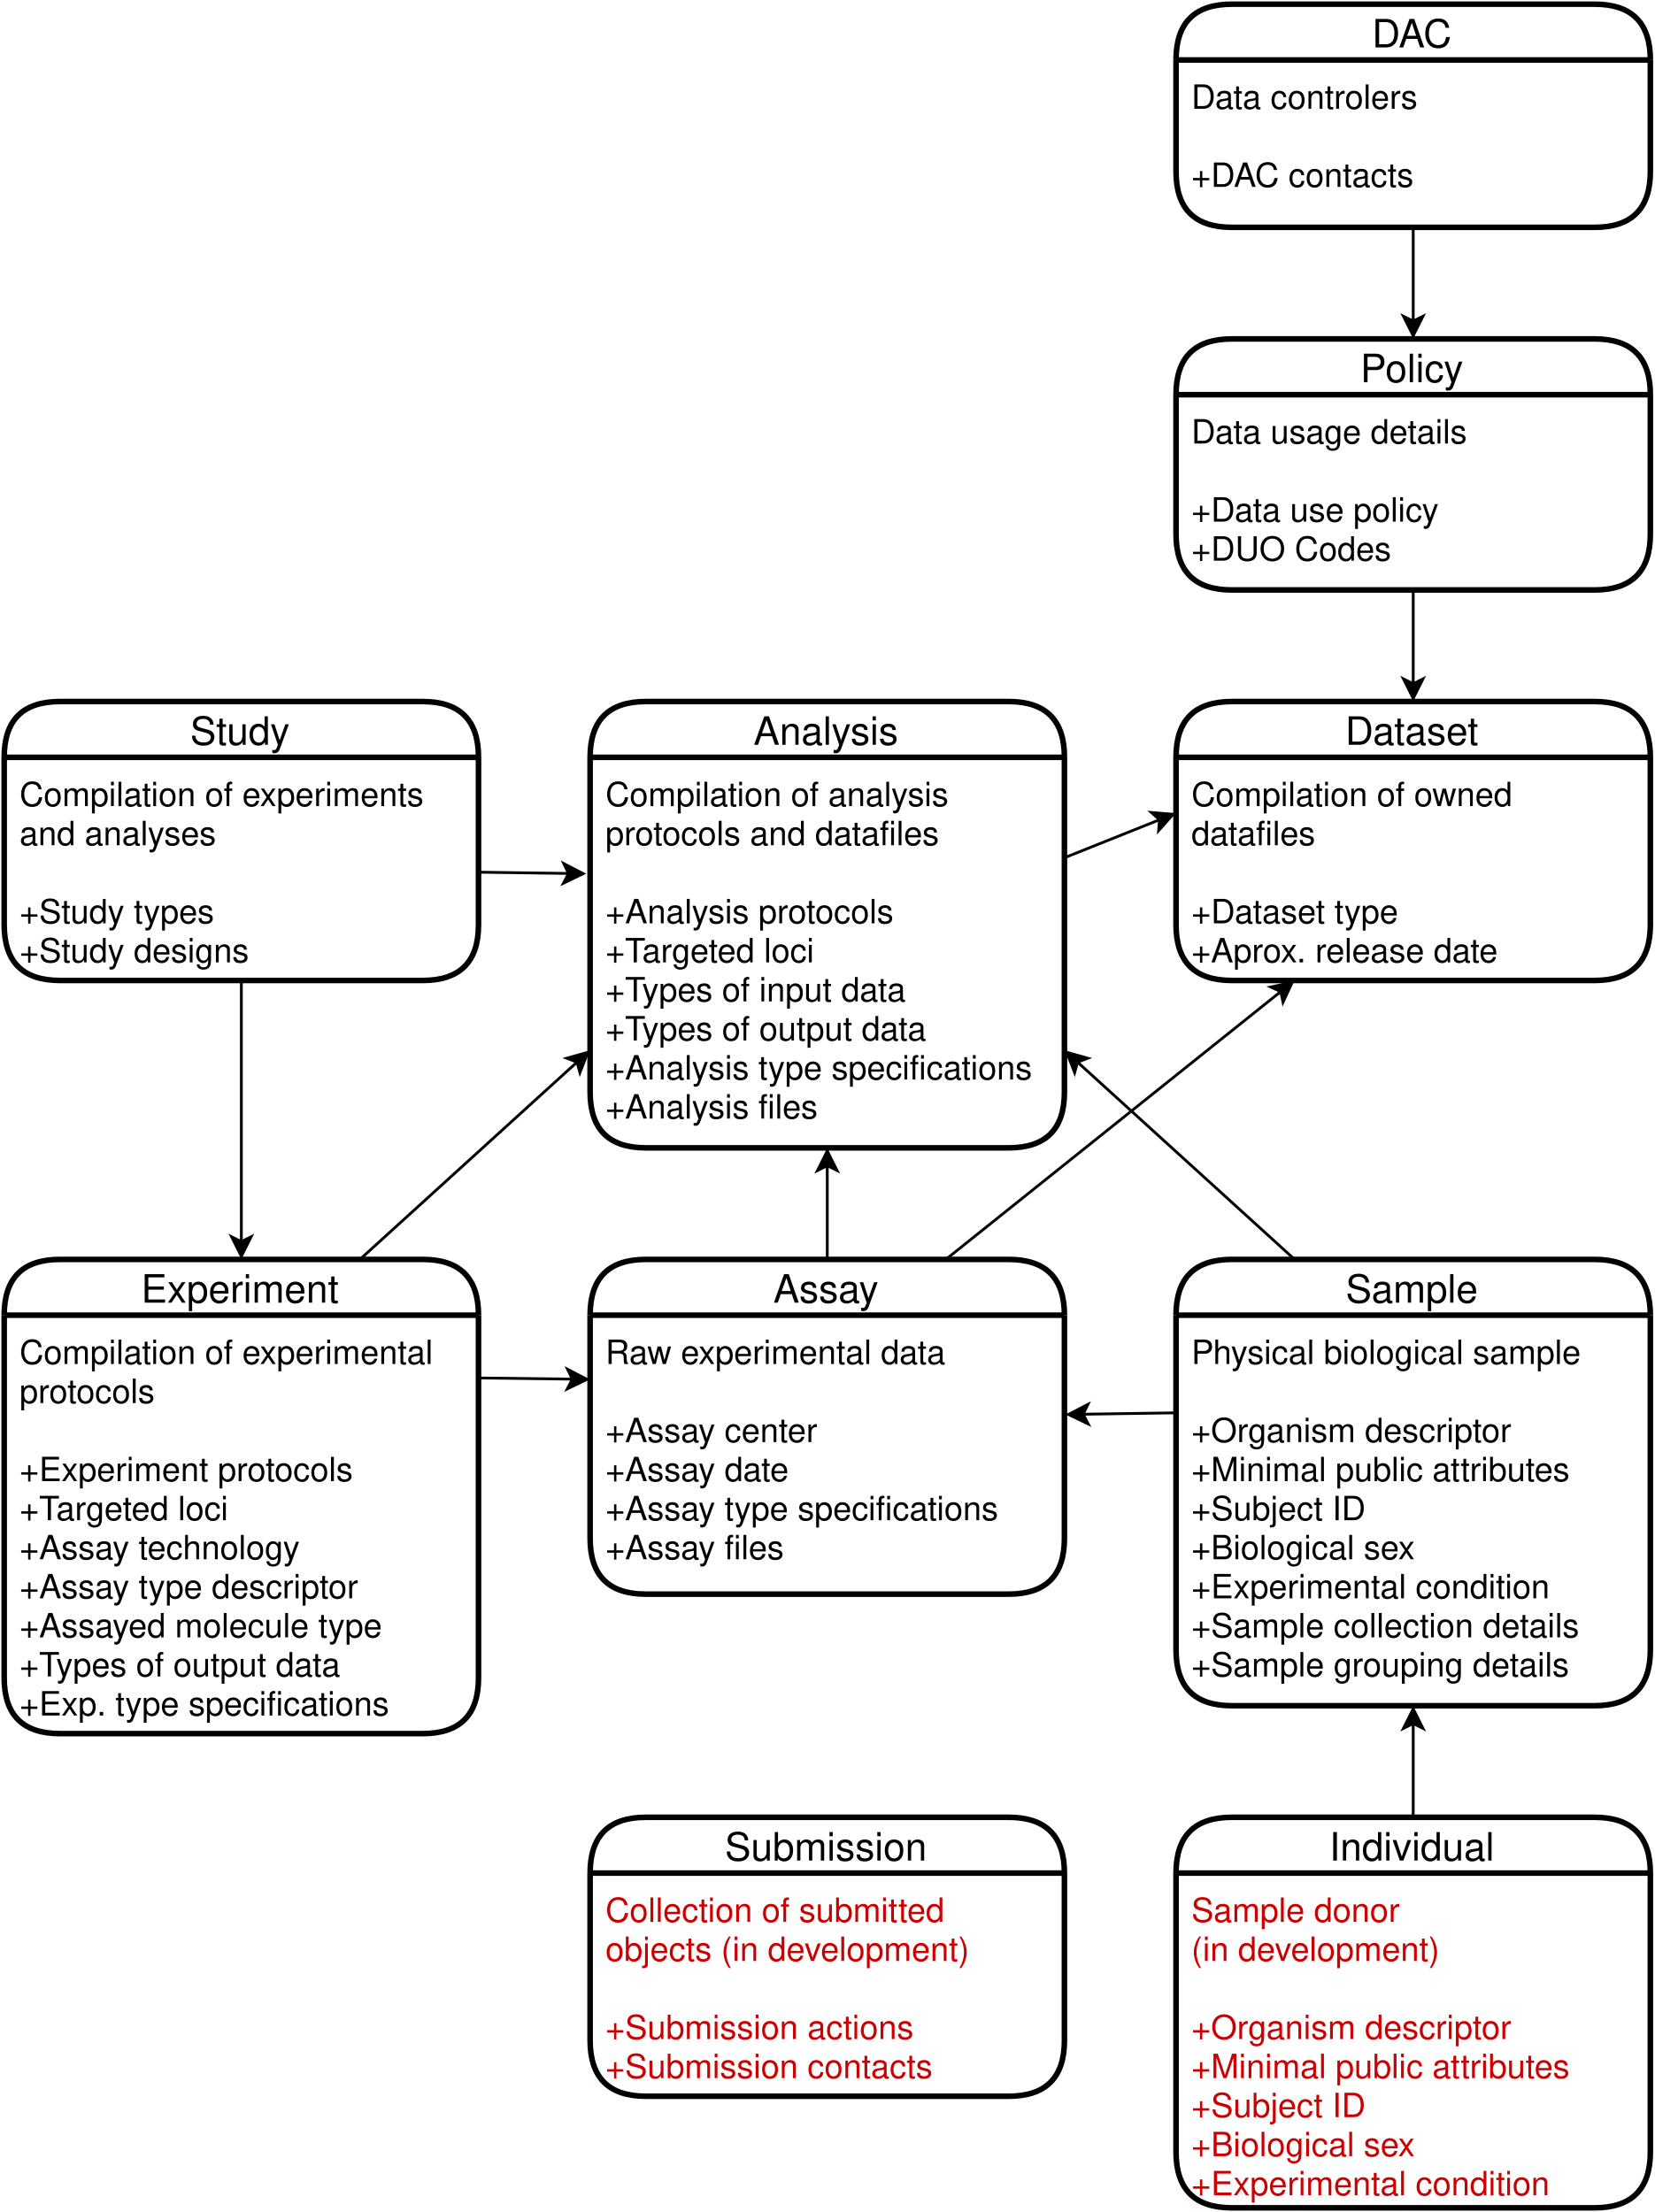
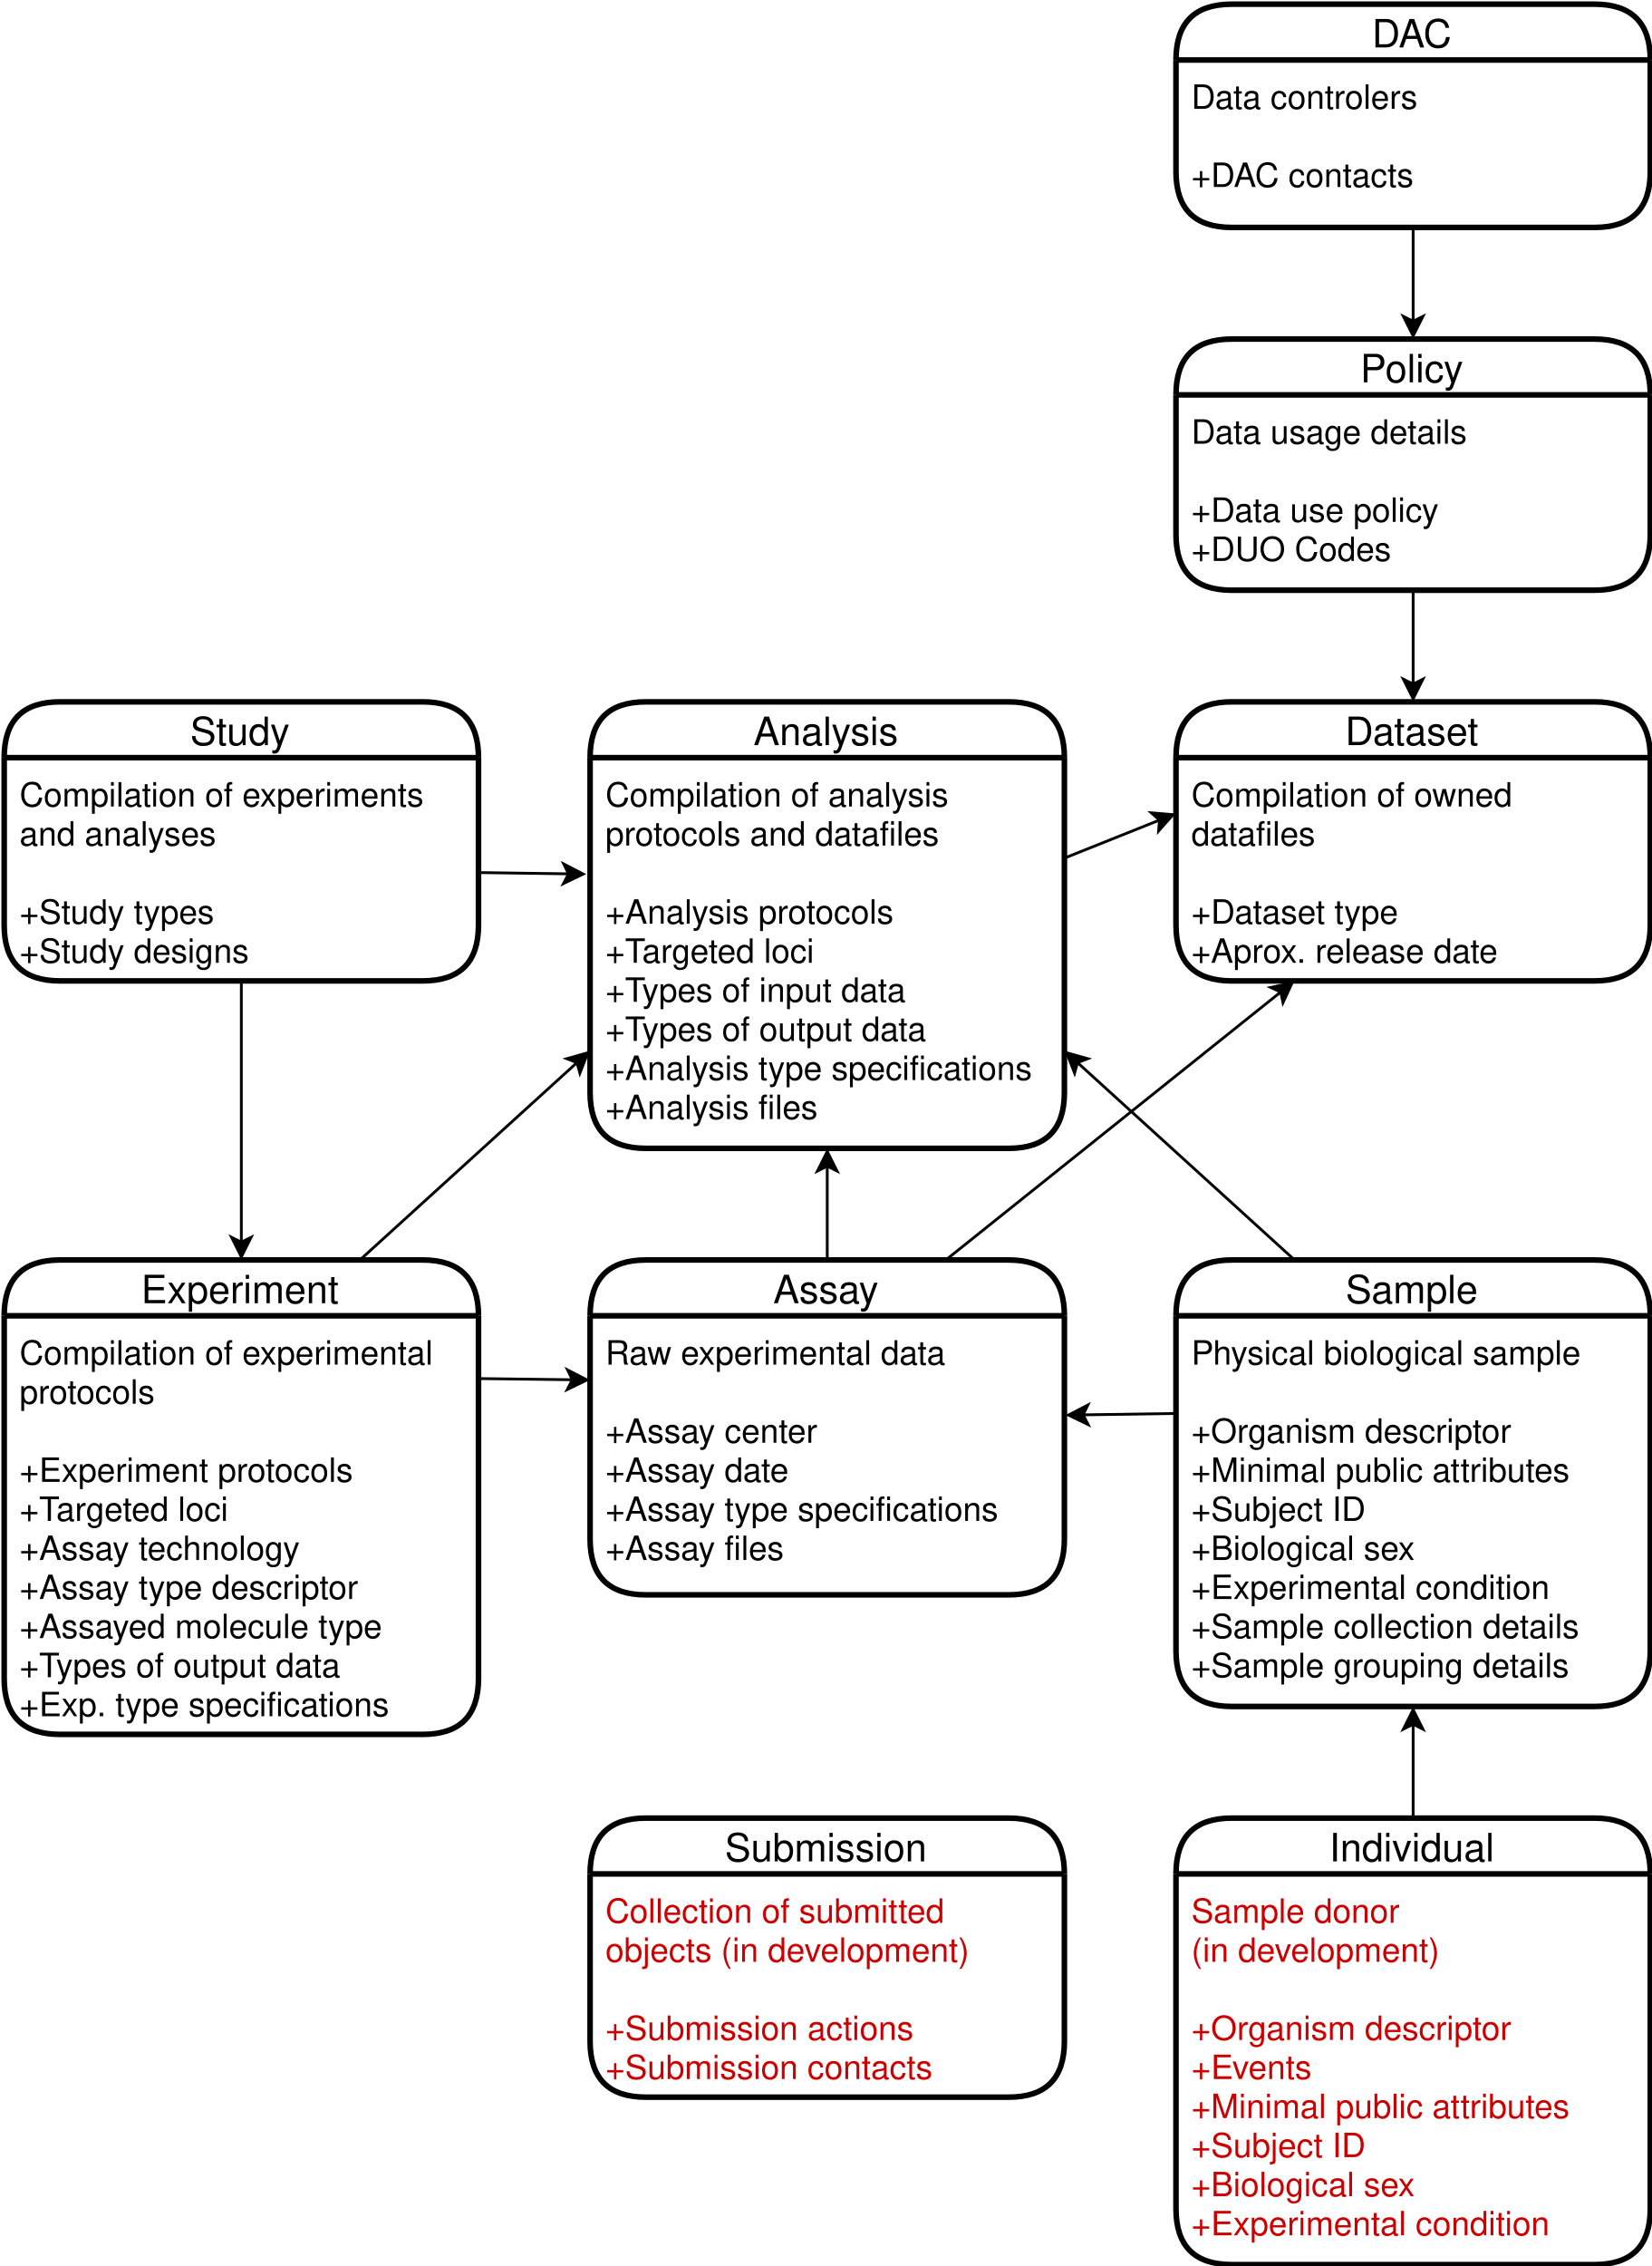
- <svg xmlns="http://www.w3.org/2000/svg" version="1.1" width="593px" height="793px" viewBox="-0.5 -0.5 593 793" content="&lt;mxfile host=&quot;app.diagrams.net&quot; modified=&quot;2022-03-28T18:35:56.253Z&quot; agent=&quot;5.0 (Windows NT 10.0; Win64; x64) AppleWebKit/537.36 (KHTML, like Gecko) Chrome/99.0.484.82 Safari/537.36&quot; etag=&quot;_wybrPtzBaQi0GrCsMcJ&quot; version=&quot;17.2.4&quot; type=&quot;google&quot; pages=&quot;2&quot;&gt;&lt;diagram id=&quot;C5RBs43oDa-KdzZeNtuy&quot; name=&quot;Simplified model&quot;&gt;7VxNd5s4FP01PqddtAcQH/YytpO203baTqZpu5RBttUCckAk9vz6kYxkMCg2SQDjlixiIyQBuvddPT09MwCTYP0mgqvlR+Ihf2Bo3noApgPD0IEzZB+8ZJOWOJaVFiwi7IlKWcE1/g+JQk2UJthD8V5FSohP8Wq/0CVhiFy6VwajiNzvV5sTf/+qK7hApYJrF/rl0m/Yo8u0dGg4WflbhBdLeWXdHqVnAigriyeJl9Aj97kicDkAk4gQmn4L1hPk88GT4/Lt3eab/+GX/eavL/Et/Dp+/+/fN6/Szq4e02T3CBEK6ZO7fvvxJg6/fn9PPt6+T5IkvrF98Mo2077voJ+IARMPSzdyBJc08Nk3fQDGcxLSKxhgn5PhLfLvEMUu5Cew70+ITyJWHpKQtRzHNCK/kCwcGODqymZ/7ExEktBDnuhz4cOYY6zxNnKItwe/EHWXuStfi3vixzByBdcsXteD8XLXY3pliTbDaVxxAMVA36GIonWOPmJA3yASIBptWBVxFpggbSKMw7a118I87jOy6aZg0DJHNFuUQcHvxa7zDEP2RcD4GEitHtJnQGp1EVK7h7RGSB2zA5AaPaQ1Cq/VAUiBXkIQecwXEYckokuyICH0L7PSsZtEd7vxy/DhQ5s1+EDISlT5iSjdCABgQgkrytHkYRjRGtPv/AQbpvToR+7MdC3abA828iBkw5JrxA9/5M9lzbZHst3jQI9JErlivL7fTIZB8Ony7t0/t6zC/S2aznfqR2G0QPRARV34dHzUD5IoQj6k+G7fQ1TxQTT9TDB7kh35bEsrkm+/i/RORasCq3a3UYloB58zpx1TSGGM6LMlhKmFZ6GhZ6p0ZGjMQE060pTSWwVZsJSyYChkoYhhbbKgmyeXhYcMWT9iyA+jWbOJA6eiictpsz4Tr4rtwfvOWeK70MN32Eug3xtjwe3qgDECrYTKyYxRz5tizjIfbYy7uT03s2fzvHpur3uONioasANOZcBKPpiHfTbhUTeE+TH5zXw2I++0aQeBbU2zK0MuY0wd0WzFyusaBiuGd6/Xe3ptO63q9UHfPwfWZ+Jjd9ODtQ+W2S5Y6snV6c7k2lVPV85/HVZN9URZDk81OlFqj0EvmyidDk6UlSGvP37xLO2V953T3os4hvVIL0TDuauSXtsdotm8y9ILTjtPKs3TGrZiniW0pvbYtuyBKvSLQu+C799ml2clV5g/17QcOW7NGLW6bUwdIzT1wuIX7EhyJErIBo3b2K7aileISwypIY4oxyLvCSezAMcxJmEdVj6fzw1XaeWePUt5c2T/4GxEoOXghnr+MMvhqIFh+5QbMXsce8G/fUALZoiynF0oO1XCnA0GPaQAwrAVm1DQx4uQHbps3BErH/OhZSTxL8SJAHve1gG8X2KKrldwa7b3EVyVhOphunGkU60aFYDXmgJeLwAPpPTmYLcVqIPGULdUu8MpujOJ7KfZT+RyFeF5NhTiEIcLduBBCtkHww/FOUbMMkJoLyK0wDHH0NBI6G+VaZ4e8mbsI1n5BHovGyCPj+a0RurcoMiDoYI4jXFlVFikKbhijJxmyKL0EwzroJ/Q7hJtUFP8s24X4VxjmaAVH/C3XKKdaSxT3ndO+i/XKxThAIV//GZwcabuQjxTMiG/dX8x+dORKgYzwej0K2r9cMCrlZnyCTk7B3YJu5HNs0sCPyq1dt1S+1A2jyHJJrNG9NJaPX2s0lr9aGqQaVVLDWpk0a8O0neA1133AOUsf24RW0U2/wUDZhPjuJYp5jcK2nYhMwwcdth7U+SUPtP9MtDdrL9jE373sJXLnK7IbHlj7Jom3mlyEjq2yOqCrprDEj5lYyztTu3tROSQKwQUq+5wHNgZq8vAjppDDgFLAYAse6YDbYECBcpbXVXdZ/14V/Xl1qu5M+q5c0LuAOfJ3KlAw4a5Y5X3U3vuNMgdszbu2KOjXTXNnbJP0XOnOe5UAPyp3BmWo0dNc6fCj/h77jQ2ZykAPyPuVHhbQM+dLnKn2FX1DLPauFPhtQQ9d2rjTnFxpAD8jLijSlXrudMWd2pco5+AOxXW6H/Y9kYxDGfKGGWOXkBBL6OpGJxdTnSompS4TAIYcjRRGOMt5w3tBbsr+DJNV1SlKRbQ71MPS6mHypQKY9hm8qFdIS7bv/Omuo2PytmkKhvXrYbwdFQ2/nwdrvCrgfPRYXBiHVZkCE5IsMLcm+A/8tDInP+jyzTBWyry2eppOygXxdVQ5HWr3j3VmLQ6p8/rbs1jfq4rXDRR3Xjt6Fr2Zz7RLx4+rt+GnWSnwq9Cpjhi5s5Al4NKwnjJX8yq/inIwBrLM1gWR2iOGK7utpPZJtdyV2VgTc9YUNrSEKCYzevSEHaYvaY2JVj2sl9w+T8=&lt;/diagram&gt;&lt;diagram id=&quot;GneN1fnUrNdDsL5RGl9a&quot; name=&quot;Table-like diagram&quot;&gt;7VzbcuMoEP0aV+0+TEoXXx8dJ9mZ3UwlNd65PRKJ2ExkoRIosefrt5FAFyMpSmzZTlZ5cBloBKIPp5tunJ49W63/ClGw/Exd7PUsw1337IueZU1GQ/gUFZukYmAPkopFSNykyswq5uQ3lpWGrI2Ii1lBkFPqcRIUKx3q+9jhhToUhvSpKHZPveKoAVpgrWLuIE+v/U5cvkxqx9Yoq/+IyWKpRjaHk6RlhZSwfBO2RC59ylXZlz17FlLKk2+r9Qx7Yu3UuiT9ripa04mF2OdNOiD7yomevvx94/U/27/7m5sf7PsH+ZRH5EXyhS+mMzlfvlGLwJ7IykM+lM6dJfHca7ShkRiUceQ8qNL5kobkN/U58qDJhApoDrnUKcwuLzEXPaFa1IY08l3syk730C77mH1VlnMx4oeG9CFVhiX6Ywbyt2oljLTqGjGupqJWX7S6iC3j8UQBeWThw3cHeuNQDniFVsQTkP2IvUfMiYOEZOjIifVtKMqlwyHH60qdmKmmYYdgusI83ICI7DBQ4JC7w5bFpwxq5kjWLXMwG8s6JNG9SJ+cAQC+SAy8AA+WjgfEUbK/YN09HLKeBVvaNo14BXJfz2PkxILI4UwDkVpnD9/zVI0z6lFY8wufxui6J563VcUC5BB/cR33uuhvAUSoX2gAFORN5QCcBgoB6C6FTUg5vElWBiUpbKRwMOu030jd1ZtMx4DUudVQ58M96PwT+jYd+uPHh8G3fyYPc9cIvl59sIearrALJCiLUg/ZJhWrR0O+pAvqI++aiuWOl+4X5nwjNYMiTsWG5ytFBrBG4eaH6H82UMWf+baLtXx4UtrIUqVCtnEgygo8AMvZzIC/VHHilep3KawAjUIH1yxVX1ogFC4wr5EzJ+UqD7GHOHksTmTvCu1rm/iT75JH4kbAzB23H4nbh+OGG93st7XTBxow5mgVwOqDf0Z92Dhiyhmlz6ze1NA//yC+6IAfsUeDFazGn5Um4SZcIJ+wVSzPnJAEXIySF/lMfLISuDSC6M4jjnhvzkNyF3HMGswGHjGP7n4J388yPl0063FOgCcWwmiIzQAqbtTrch3gkIg3jvuBpXMJJ9R/d6aunkmf2RXVlLSzCTSttnbGUNsZtxTAuOno8lh0aQ4agmLSFiZGVb5wxMShUVAaR8SrcYiVuBAOJJ4KAl9voGVGxQn3vXHI67liuBeuGLUFi3EpLBj4gx1XHIkrrMauldEWKiYaKmZ0FRDh7gsHwaD34uPJh/Vr5GS5gCnY3rieXWLUGXwT4GLbNAjp+iw5cGAU8w88EHckU9zFO5PMPuIw5QdIQ8PTFA7bG0Z0S9HRTEs0Y5uvpZnWYjWmHrAt4RmUQuVZngGi4NShwouBbm5CFM8wT4bEfPe8xL9xgCTmOo86ZKsR6IqpqRI/iLgctUYMIFwll5tNQoQGC7BD7gEVYk1YpbR8yY4SC5yz+yGttfCFqUen5zxyu0PawRgx9Z/26njJ4b5ghyN/EYej1HgNHL2y4bbjBMiDpfLBAzoXqmMaEtM33QGcdhNmxmkIqQk5J4ScsHkNH8tNENMfK2+CEyagpmO7bTI5XQ/QGmvK2mMKppdLwBhnozQh01YOBq8J/5EbC4o/1UjwPRtWFNSovf0lbszGmZsKAjxM5sbUUzdZ0Lkzc8cyc/3GZq61qJOp525qzYvIULzE+a8wLXn0vcrZnzKGYtuEnaUvki6bivbEda/KEsVi8RAr6mEnip0EPe7R9MwAr3VWfV7obGSBjnY/EQxaM5IjTVv5qwuZibzMarubDLFqh2/CIKoLUW3fTXmNe5KDgfX+cXDUGy2mnp+VhqNziY4TC23uErWWszf1BO0X9KR5Qbr5L/M/5JqWtiWpkxqvpTbgKEW7aGPZlt7dt2gto2ebmrbaNT3WK0xPamoOdZDfp+kZvwkXxNQT/urWXGd8jpPvb2582kvE6Qn/2+WGySuFd4X7hRIt//M7koWwtLp26lAPjvMyhFF2nyoTXQD+AzB6ecHOmhZI6oRzd2oGeRaN7laEsbILtB2THsiNb34pvTU/yyq70pBjhTiWxwRWOG96e4rGZCcigS+4rJ7Ho4GcEl++IPFuf+i0/9vfud87nmauzap19Q8cRsy89pPy4et+L/isC19x2DuMB2/Zx1DvKR21Rg3VVOFFHEhNfU1NrWW8rTd1UDYbqu+oMVprUrvL9v4z0g/GmWGMt9Q6GT+j17h0Gx9RYufr9JRtN1T2kRMz9Zy6/+hYPjimWp7Ny7wFu7ojCipStAdCweCgKDBzGMjFS8thcFLq3FVLsustJfFNjIrT3EB5OuoRCXxkry1d7+HOo12fft87CbxE/VmIHMyEVTQT9mD45s3EpClBjNohCChm/7smAVT2D4Dsy/8A&lt;/diagram&gt;&lt;/mxfile&gt;" style="background-color: rgb(255, 255, 255);">
+ <svg xmlns="http://www.w3.org/2000/svg" version="1.1" width="592px" height="812px" viewBox="-0.5 -0.5 592 812" content="&lt;mxfile host=&quot;app.diagrams.net&quot; modified=&quot;2022-03-28T19:01:14.102Z&quot; agent=&quot;5.0 (Windows NT 10.0; Win64; x64) AppleWebKit/537.36 (KHTML, like Gecko) Chrome/99.0.484.82 Safari/537.36&quot; etag=&quot;NDYsEaDmiyeXHtdMUCHO&quot; version=&quot;17.2.4&quot; type=&quot;google&quot; pages=&quot;2&quot;&gt;&lt;diagram id=&quot;C5RBs43oDa-KdzZeNtuy&quot; name=&quot;Simplified model&quot;&gt;7VxRe5o6GP41Ps92sT1AAPWyatvtbDvbTs+67TJC1GxALASr59efRBJBSJW2gLjSC2sCCZD3/d58+fJJD4z99XUIl4tPxEVez9DcdQ9MeoYxsPrsk1dskgrLEBXzELtJlZ5W3OD/kKjURG2MXRTtnUgJ8She7lc6JAiQQ/fqYBiS+/3TZsTbv+oSzlGh4saBXrH2O3bpQjyWfApe/w7h+UJeWbeHyREfypPFk0QL6JL7TBW47IFxSAhNvvnrMfL42Mlx+f5+8937+Nu+/utrdAe/jT78+/ftm6Szq8c02T1CiAL65K7ffbqNgm8/PpBPdx/iOI5ubQ+8sc2k7xX0YjFg4mHpRo7ggvoe+6b3wGhGAnoFfexxMrxD3gpR7EB+AHvemHgkZPUBCVjLUURD8hvJyp4Brq5s9seOhCQOXOSKPucejDjGGm8jh3hb+I2os8hc+UbcEy/D0BFcs/i5LowWux6TK0u0GU6jkgMoBnqFQorWGfqIAb1GxEc03LBTxFFggqSJMA7b1t5aSc19SjbdFAxaZIhmizoo+D3fdZ5iyL4IGB8DqdVB+gxIrTZCaneQVghp32wBpEYHaYXCa7UAUqAXEEQu80VEkYR0QeYkgN5lWjty4nC1G78UHz60aYOPhCzFKb8QpRsBAIwpYVUZmjwMI1pj+oMfYMOUlH5mjkzWos22sJGFgA1LphEv/sweS5ttS7Ld40CPSBw6Yrx+3I4Hvv/5cvX+nzt2wv0dmsx26kdhOEf0wIm68On4qB8kUYg8SPFq30NU8UE0/UIwe5Id+WxLy5Nvv4vkTkWrHKt2t1GKaAefM6MdE0hhhOizJYSphWuhgWuqdGRgTEFFOlKX0ls5WbCUsmAoZCGPYWWyoJsnl4WHDFk/YsgPo1mxiYN+SROX02Z1Jl4W24P3nbHE94GLV9iNodcZY87taoExAq2AysmMUc+aYsYyH22Mu7k9M7On87x6bq96jjZKGnAfnMqAlXwwD/tswqOuCfNj8pv6bEbWadMOAtuYZpeGXMaYWqLZipXXDfSXDO9Or/f02u43qtcHff8MWF+Ih51NB9Y+WGazYKkn1357Jte2erpy/muxaqonymJ4qtaJUnsMeulE2W/hRFka8urjF8/SXnnfGe29iCJYjfRCNJg5Kum1nQGaztosveC086TSPK1BI+ZZQGtij2zL7qlCvyhwL/j+bXp5VnOF+XNNipHjxoxRq9rG1DFCU88tfsGOJEeihGzQuI3tTlvyE6ICQyqII8qxyHrC8dTHUYRJUIWVz2Yzw1FauWtPE94c2T84GxFoOLihnj/MYjiqZ9ge5UbMHsee828f0ZwZoqxnF0oPFTBng0EPKYAwbMUmFPTwPGBFh407YvUjPrSMJN6FOOBj1906gPcLTNHNEm7N9j6Ey4JQPUw3jnSiVcMc8FpdwOs54IGU3gzstgJ1UBvqlmp3OEF3KpH9PP2FHK4iPM+GQhzgYM4KLqSQ/WP4oSjDiGlKCO1ViOY44hgaGgm8rTLNkiJvxv7FS49A93UN5PHQjFZInVsUujBQEKc2rgxzizQFV4xhvx6yKP0EwzroJzS7ROtVFP+s2kU411gmaMQH/COXaGcay5T3nZH+y/UShdhHwYvfDM7P1G2IZ0omZLfuL8YvHal8MBMMT7+i1g8HvBqZKZ+Qs3Ngl7Ad2Ty7JPCjUmtXLbUPZfMYkmwya0QvrNWTxyqs1Y+mBplWudSgWhb96iB9C3jddg9QzvLnFrFVZPNfMGA2EY4qmWL+oKBtGzLDwGGHvTNFTukz3S8D7c36Ozbhtw9bucxpi8wWN8ZuaOyeJiehZYusNuiqOSjgUzTGwu7U3k5EBrlcQLHsDseBnbGqDOyoOWQQsBQAyLpnOtAWyFGguNVV1n3Wj3dVXW69mjvDjjsn5A7oP5k7JWhYM3es4n5qx50auWNWxh17eLSrurlT9Ck67tTHnRKAP5U7g2L0qG7ulPgRf8ed2uYsBeBnxJ0SbwvouNNG7uS7Kp9hVhl3SryWoONOZdzJL44UgJ8Rd1Spah13muJOhWv0E3CnxBr9hW1v5MNwpoxRZugFFPQy6orB2cVEh7JJiYvYhwFHEwUR3nLe0F6xu4Kvk3RFVZpiDv0u9bCQeqhMqTAGTSYf2iXist07b8rb+LCYTaqycd2qCc++ysafr8MlfjVwPjoMTqzDigzBMfGXmHsT/EceGpnxD7pIErylIp+tnjaDcl5cDUVet+rdU7VJa//0ed2NeczPdYXzJqobb/u6lv6ZT/SLB4/rt2YnuV/iVyETHDJzZ6DLQSVBtOAvZlX/FKRnjeQRLKtDNEMMV2fbyXSTabk7pWdNzlhQmtIQoJjNq9IQVkxfU5sQLH3XL7j8Hw==&lt;/diagram&gt;&lt;diagram id=&quot;GneN1fnUrNdDsL5RGl9a&quot; name=&quot;Table-like diagram&quot;&gt;7VxZc6M4EP41rtp9mBSHz0fHSXZmN1NJjXeuRwUUWxOMKBA+5tdPCyQOCwiJwXZS5MFlSS0kuj993VLL6Zmz1fYfH3nLz9TGTs/Q7G3PvOoZxlDT4JNX7OIKcziJKxY+seMqPa2Yk99YVIp+i5DYOMgJMkodRrx8pUVdF1ssV4d8n27yYo/UyY/qoQVWKuYWctTa78Rmy7h2bIzS+o+YLJZyZF2+3wpJYfEmwRLZdJOpMq975synlMXfVtsZdrjupF7ifjclrcnEfOyyOh2QeWOFmy//3jn9z+bv/u7uR/D9g3jKGjmheOGr6UzMl+2kEoINWTnIhdKltSSOfYt2NOSDBgxZT7J0uaQ++U1dhhxo0qECmn0mbAqzy0rMeU+o5rU+DV0b26LTI7SLPnpflsVctOihPn1KjGHw/jgA+XupCS2pukUBk1OR2uetNgqW0Xi8gByycOG7Bb2xLwa8QSvicMh+xM4aM2IhLulbYmJ9E4pCddhneFtqEz2xNKwQTFeY+TsQER0GEhxydYjiJoWaPhJ1ywzMxqIOCXQvkienAIAvAgMvwIOh4gExFK8v0LuD/aBnDHuGqWuRBjJfLyPkRILIYoECIqlnBz+yxIwz6lDQ+ZVLI3Q9EsfZqwo8ZBF3cRv1uurvAYSbn1sADORMxQCMehIB6CGBjU8ZvElaBiNJbCRw0KusX8vc5YtMxYCwuVHT5sMGbP4JfZsO3fH6afDtv8nT3Na8rzcfzKFiK2wDCYqisEO6SLn2qM+WdEFd5NxSru5Idb8wYzthGRQyyhc8W0kyAB35ux+8/8VAFn9m26624uFxaSdKpQbZxwEvS/AALGczDf4Sw/FXql6loAEa+hauUFVfeCDkLzCrkNMnxSb3sYMYWecn0rhB+8oi/uTaZE3sEJi54/YTcftwXHOh662t9IECjDlaeaB9iM+oCwuHTzml9JnRm2rq51/E5R3wGjvUW4E2/i51CXf+ArkkWEXygeUTj/FRsiLXa3hC3qlcfiYuWXGsal744BCL64IxnzyEDAc1ZgiPmIcPv3g8aGifrur1uCTAHQvuSPgCAbPX6nW99bBPuBaifuD9bMIIdd+d+6tm12dWSjlNHewW9X5bq2WorJZ7CmDcdRR6KgrVBzVBMWkLE6Oy+DgM+EaS0xxDxKkIkqU4F/YEnnICX++gZUb5rve9ccjruWLYCFeM2oLFuBAWAcSIHVeciCuM2uGW1hYqJgoqZnTlEb4F4AGCRh/5x8YF/dUKvGzAFCxvXM0uEeo0tvNwvm3q+XR7EW9CMIr4Bx6IO5LJr+KDSaaJs5niTaWm4GkKG/BdQFRP0dFMSzRj6q+lmdZ2dbp6iFvAMyiByrM8A0TBqEV5FAPd7JgonmGeFInZ7lmJ/6NDk4jrHGqRvUagq0BOlbheyMSoFWIA4TK5zGxiItQCD1vkEVDBdRKUSouX7CgxxzlnvEnT1RPrOQvtbpN2NEZM4qdGAy8x3BdsMeQuoiMqOV6NQK9oOGNvNOSAqlyIgC656QIFicmbHgBOsw4z4+QIqQ45x4Qcs3kFH4tFENFfUNwEO0xATcd2+2RyvhGgMVaM1WBappdJymgXoyRJ01ZeBm8J+5EZC4o/5UjwPR2WF+SoveaSOXrtbE4JAR4nm6Or6Zz00Llzc6dyc/3abq61UyddzedUuheeoXhJ8F/iWrLoe1WwPw0CFPkmbC1dnnTZlbTHoXtZ5igSi4ZYUQdbYRQkqOcedfcM8FoX5fuFzkfm6OjwHcGgNSc5UqyVvc6QusjrtLa73RCZdvgmHKK8JNX2fZXXhCcZGBjvHwcnveWiq/lZ4Ti6kOg0Z6H1Q6L9vXhzoFATtF/QRomCVPdfFH8InRa2xamTiqil8sBRiHanjUVL+vDYorWMnqkr1mrX9RivcD2JqznWRr5J1zN+EyGIrib85U26zvmcJt9f3/m0l4hTE/73y10grhQ+5O4XCrS8/t7ku7gjmTuWlldRLerAdl4cYRTdp0pFF4B/D5xeVrDzpjmSOuPcnZxBlkXDhxUJgqILtB2THimMr39RvbU4yyi60pBhhegsL+BYYazu7SkakR0/CXzBBfYsHjVkFcTyOYl3++On5m9/Z34DeZ65NqMy1D/yMWIatZ9VDF/1G8JnQ/iSzd5xInjDPIV5z2mrNappppIo4khm6itmai3jbbypjbJe03wnPaM1JpWrrPGfln7QLjRtvGfWyfgZu0al+2iLEgVf52dss6axT5yYqebU5k/HsodjsuXZvMxb8KsHoqAkRXskFAyOigI9g4HMeWkxDM7KnIdaSXS9pyS6iVGymxvISEc+IoaP6LVn6wbuPJrV6ffGSeAl5k+PyMFNGHk3YQ6Gb95NTOoSxKgdgoBi+v9sYkCl/xTIvP4D&lt;/diagram&gt;&lt;/mxfile&gt;" style="background-color: rgb(255, 255, 255);">
  <defs />
  <g>
    <path d="M 591 21 L 591 21 Q 591 1 571 1 L 441 1 Q 421 1 421 21 L 421 21" fill="rgb(255, 255, 255)" stroke="rgb(0, 0, 0)" stroke-width="2" stroke-miterlimit="10" pointer-events="all" />
    <path d="M 421 21 L 421 61 Q 421 81 441 81 L 571 81 Q 591 81 591 61 L 591 21" fill="none" stroke="rgb(0, 0, 0)" stroke-width="2" stroke-miterlimit="10" pointer-events="none" />
    <path d="M 421 21 L 591 21" fill="none" stroke="rgb(0, 0, 0)" stroke-width="2" stroke-miterlimit="10" pointer-events="none" />
    <g fill="rgb(0, 0, 0)" font-family="Helvetica" pointer-events="none" text-anchor="middle" font-size="14px">
      <text x="505.5" y="16.5">DAC</text>
    </g>
    <g fill="rgb(0, 0, 0)" font-family="Helvetica" pointer-events="none" font-size="12px">
      <text x="426.5" y="38.5">Data controlers</text>
      <text x="426.5" y="66.5">+DAC contacts</text>
    </g>
    <path d="M 506 651 L 506 617.37" fill="none" stroke="rgb(0, 0, 0)" stroke-miterlimit="10" pointer-events="none" />
    <path d="M 506 612.12 L 509.5 619.12 L 506 617.37 L 502.5 619.12 Z" fill="rgb(0, 0, 0)" stroke="rgb(0, 0, 0)" stroke-miterlimit="10" pointer-events="none" />
    <path d="M 591 671 L 591 671 Q 591 651 571 651 L 441 651 Q 421 651 421 671 L 421 671" fill="rgb(255, 255, 255)" stroke="rgb(0, 0, 0)" stroke-width="2" stroke-miterlimit="10" pointer-events="none" />
-     <path d="M 421 671 L 421 771 Q 421 791 441 791 L 571 791 Q 591 791 591 771 L 591 671" fill="none" stroke="rgb(0, 0, 0)" stroke-width="2" stroke-miterlimit="10" pointer-events="none" />
+     <path d="M 421 671 L 421 791 Q 421 811 441 811 L 571 811 Q 591 811 591 791 L 591 671" fill="none" stroke="rgb(0, 0, 0)" stroke-width="2" stroke-miterlimit="10" pointer-events="none" />
    <path d="M 421 671 L 591 671" fill="none" stroke="rgb(0, 0, 0)" stroke-width="2" stroke-miterlimit="10" pointer-events="none" />
    <g fill="rgb(0, 0, 0)" font-family="Helvetica" pointer-events="none" text-anchor="middle" font-size="14px">
      <text x="505.5" y="666.5">Individual</text>
    </g>
    <g fill="#CC0000" font-family="Helvetica" pointer-events="none" font-size="12px">
      <text x="426.5" y="688.5">Sample donor </text>
      <text x="426.5" y="702.5">    (in development)</text>
      <text x="426.5" y="730.5">+Organism descriptor</text>
-       <text x="426.5" y="744.5">+Minimal public attributes</text>
-       <text x="426.5" y="758.5">    +Subject ID</text>
-       <text x="426.5" y="772.5">    +Biological sex</text>
-       <text x="426.5" y="786.5">    +Experimental condition</text>
+       <text x="426.5" y="744.5">+Events</text>
+       <text x="426.5" y="758.5">+Minimal public attributes</text>
+       <text x="426.5" y="772.5">    +Subject ID</text>
+       <text x="426.5" y="786.5">    +Biological sex</text>
+       <text x="426.5" y="800.5">    +Experimental condition</text>
    </g>
    <path d="M 591 141 L 591 141 Q 591 121 571 121 L 441 121 Q 421 121 421 141 L 421 141" fill="rgb(255, 255, 255)" stroke="rgb(0, 0, 0)" stroke-width="2" stroke-miterlimit="10" pointer-events="none" />
    <path d="M 421 141 L 421 191 Q 421 211 441 211 L 571 211 Q 591 211 591 191 L 591 141" fill="none" stroke="rgb(0, 0, 0)" stroke-width="2" stroke-miterlimit="10" pointer-events="none" />
    <path d="M 421 141 L 591 141" fill="none" stroke="rgb(0, 0, 0)" stroke-width="2" stroke-miterlimit="10" pointer-events="none" />
    <g fill="rgb(0, 0, 0)" font-family="Helvetica" pointer-events="none" text-anchor="middle" font-size="14px">
      <text x="505.5" y="136.5">Policy</text>
    </g>
    <g fill="rgb(0, 0, 0)" font-family="Helvetica" pointer-events="none" font-size="12px">
      <text x="426.5" y="158.5">Data usage details</text>
      <text x="426.5" y="186.5">+Data use policy</text>
      <text x="426.5" y="200.5">+DUO Codes</text>
    </g>
    <path d="M 591 271 L 591 271 Q 591 251 571 251 L 441 251 Q 421 251 421 271 L 421 271" fill="rgb(255, 255, 255)" stroke="rgb(0, 0, 0)" stroke-width="2" stroke-miterlimit="10" pointer-events="none" />
    <path d="M 421 271 L 421 331 Q 421 351 441 351 L 571 351 Q 591 351 591 331 L 591 271" fill="none" stroke="rgb(0, 0, 0)" stroke-width="2" stroke-miterlimit="10" pointer-events="none" />
    <path d="M 421 271 L 591 271" fill="none" stroke="rgb(0, 0, 0)" stroke-width="2" stroke-miterlimit="10" pointer-events="none" />
    <g fill="rgb(0, 0, 0)" font-family="Helvetica" pointer-events="none" text-anchor="middle" font-size="14px">
      <text x="505.5" y="266.5">Dataset</text>
    </g>
    <g fill="rgb(0, 0, 0)" font-family="Helvetica" pointer-events="none" font-size="12px">
      <text x="426.5" y="288.5">Compilation of owned </text>
      <text x="426.5" y="302.5">    datafiles</text>
      <text x="426.5" y="330.5">+Dataset type</text>
      <text x="426.5" y="344.5">+Aprox. release date</text>
    </g>
    <path d="M 381 271 L 381 271 Q 381 251 361 251 L 231 251 Q 211 251 211 271 L 211 271" fill="rgb(255, 255, 255)" stroke="rgb(0, 0, 0)" stroke-width="2" stroke-miterlimit="10" pointer-events="none" />
    <path d="M 211 271 L 211 391 Q 211 411 231 411 L 361 411 Q 381 411 381 391 L 381 271" fill="none" stroke="rgb(0, 0, 0)" stroke-width="2" stroke-miterlimit="10" pointer-events="none" />
    <path d="M 211 271 L 381 271" fill="none" stroke="rgb(0, 0, 0)" stroke-width="2" stroke-miterlimit="10" pointer-events="none" />
    <g fill="rgb(0, 0, 0)" font-family="Helvetica" pointer-events="none" text-anchor="middle" font-size="14px">
      <text x="295.5" y="266.5">Analysis</text>
    </g>
    <g fill="rgb(0, 0, 0)" font-family="Helvetica" pointer-events="none" font-size="12px">
      <text x="216.5" y="288.5">Compilation of analysis</text>
      <text x="216.5" y="302.5">    protocols and datafiles</text>
      <text x="216.5" y="330.5">+Analysis protocols</text>
      <text x="216.5" y="344.5">+Targeted loci</text>
      <text x="216.5" y="358.5">+Types of input data</text>
      <text x="216.5" y="372.5">+Types of output data</text>
      <text x="216.5" y="386.5">+Analysis type specifications</text>
      <text x="216.5" y="400.5">+Analysis files</text>
    </g>
    <path d="M 171 271 L 171 271 Q 171 251 151 251 L 21 251 Q 1 251 1 271 L 1 271" fill="rgb(255, 255, 255)" stroke="rgb(0, 0, 0)" stroke-width="2" stroke-miterlimit="10" pointer-events="none" />
    <path d="M 1 271 L 1 331 Q 1 351 21 351 L 151 351 Q 171 351 171 331 L 171 271" fill="none" stroke="rgb(0, 0, 0)" stroke-width="2" stroke-miterlimit="10" pointer-events="none" />
    <path d="M 1 271 L 171 271" fill="none" stroke="rgb(0, 0, 0)" stroke-width="2" stroke-miterlimit="10" pointer-events="none" />
    <g fill="rgb(0, 0, 0)" font-family="Helvetica" pointer-events="none" text-anchor="middle" font-size="14px">
      <text x="85.5" y="266.5">Study</text>
    </g>
    <g fill="rgb(0, 0, 0)" font-family="Helvetica" pointer-events="none" font-size="12px">
      <text x="6.5" y="288.5">Compilation of experiments</text>
      <text x="6.5" y="302.5">    and analyses</text>
      <text x="6.5" y="330.5">+Study types</text>
      <text x="6.5" y="344.5">+Study designs</text>
    </g>
    <path d="M 128.5 451 L 206.29 380.28" fill="none" stroke="rgb(0, 0, 0)" stroke-miterlimit="10" pointer-events="none" />
    <path d="M 210.17 376.75 L 207.35 384.05 L 206.29 380.28 L 202.64 378.87 Z" fill="rgb(0, 0, 0)" stroke="rgb(0, 0, 0)" stroke-miterlimit="10" pointer-events="none" />
    <path d="M 171 471 L 171 471 Q 171 451 151 451 L 21 451 Q 1 451 1 471 L 1 471" fill="rgb(255, 255, 255)" stroke="rgb(0, 0, 0)" stroke-width="2" stroke-miterlimit="10" pointer-events="none" />
    <path d="M 1 471 L 1 601 Q 1 621 21 621 L 151 621 Q 171 621 171 601 L 171 471" fill="none" stroke="rgb(0, 0, 0)" stroke-width="2" stroke-miterlimit="10" pointer-events="none" />
    <path d="M 1 471 L 171 471" fill="none" stroke="rgb(0, 0, 0)" stroke-width="2" stroke-miterlimit="10" pointer-events="none" />
    <g fill="rgb(0, 0, 0)" font-family="Helvetica" pointer-events="none" text-anchor="middle" font-size="14px">
      <text x="85.5" y="466.5">Experiment</text>
    </g>
    <g fill="rgb(0, 0, 0)" font-family="Helvetica" pointer-events="none" font-size="12px">
      <text x="6.5" y="488.5">Compilation of experimental</text>
      <text x="6.5" y="502.5">    protocols</text>
      <text x="6.5" y="530.5">+Experiment protocols</text>
      <text x="6.5" y="544.5">+Targeted loci</text>
      <text x="6.5" y="558.5">+Assay technology</text>
      <text x="6.5" y="572.5">+Assay type descriptor</text>
      <text x="6.5" y="586.5">+Assayed molecule type</text>
      <text x="6.5" y="600.5">+Types of output data</text>
      <text x="6.5" y="614.5">+Exp. type specifications</text>
    </g>
    <path d="M 296 451 L 296 417.37" fill="none" stroke="rgb(0, 0, 0)" stroke-miterlimit="10" pointer-events="none" />
    <path d="M 296 412.12 L 299.5 419.12 L 296 417.37 L 292.5 419.12 Z" fill="rgb(0, 0, 0)" stroke="rgb(0, 0, 0)" stroke-miterlimit="10" pointer-events="none" />
    <path d="M 338.5 451 L 458.53 354.98" fill="none" stroke="rgb(0, 0, 0)" stroke-miterlimit="10" pointer-events="none" />
    <path d="M 462.63 351.7 L 459.35 358.8 L 458.53 354.98 L 454.97 353.34 Z" fill="rgb(0, 0, 0)" stroke="rgb(0, 0, 0)" stroke-miterlimit="10" pointer-events="none" />
    <path d="M 381 471 L 381 471 Q 381 451 361 451 L 231 451 Q 211 451 211 471 L 211 471" fill="rgb(255, 255, 255)" stroke="rgb(0, 0, 0)" stroke-width="2" stroke-miterlimit="10" pointer-events="none" />
    <path d="M 211 471 L 211 551 Q 211 571 231 571 L 361 571 Q 381 571 381 551 L 381 471" fill="none" stroke="rgb(0, 0, 0)" stroke-width="2" stroke-miterlimit="10" pointer-events="none" />
    <path d="M 211 471 L 381 471" fill="none" stroke="rgb(0, 0, 0)" stroke-width="2" stroke-miterlimit="10" pointer-events="none" />
    <g fill="rgb(0, 0, 0)" font-family="Helvetica" pointer-events="none" text-anchor="middle" font-size="14px">
      <text x="295.5" y="466.5">Assay</text>
    </g>
    <g fill="rgb(0, 0, 0)" font-family="Helvetica" pointer-events="none" font-size="12px">
      <text x="216.5" y="488.5">Raw experimental data</text>
      <text x="216.5" y="516.5">+Assay center</text>
      <text x="216.5" y="530.5">+Assay date</text>
      <text x="216.5" y="544.5">+Assay type specifications</text>
      <text x="216.5" y="558.5">+Assay files</text>
    </g>
    <path d="M 463.5 451 L 385.71 380.28" fill="none" stroke="rgb(0, 0, 0)" stroke-miterlimit="10" pointer-events="none" />
    <path d="M 381.83 376.75 L 389.36 378.87 L 385.71 380.28 L 384.65 384.05 Z" fill="rgb(0, 0, 0)" stroke="rgb(0, 0, 0)" stroke-miterlimit="10" pointer-events="none" />
    <path d="M 591 471 L 591 471 Q 591 451 571 451 L 441 451 Q 421 451 421 471 L 421 471" fill="rgb(255, 255, 255)" stroke="rgb(0, 0, 0)" stroke-width="2" stroke-miterlimit="10" pointer-events="none" />
    <path d="M 421 471 L 421 591 Q 421 611 441 611 L 571 611 Q 591 611 591 591 L 591 471" fill="none" stroke="rgb(0, 0, 0)" stroke-width="2" stroke-miterlimit="10" pointer-events="none" />
    <path d="M 421 471 L 591 471" fill="none" stroke="rgb(0, 0, 0)" stroke-width="2" stroke-miterlimit="10" pointer-events="none" />
    <g fill="rgb(0, 0, 0)" font-family="Helvetica" pointer-events="none" text-anchor="middle" font-size="14px">
      <text x="505.5" y="466.5">Sample</text>
    </g>
    <g fill="rgb(0, 0, 0)" font-family="Helvetica" pointer-events="none" font-size="12px">
      <text x="426.5" y="488.5">Physical biological sample</text>
      <text x="426.5" y="516.5">+Organism descriptor</text>
      <text x="426.5" y="530.5">+Minimal public attributes</text>
      <text x="426.5" y="544.5">    +Subject ID</text>
      <text x="426.5" y="558.5">    +Biological sex</text>
      <text x="426.5" y="572.5">    +Experimental condition</text>
      <text x="426.5" y="586.5">+Sample collection details</text>
      <text x="426.5" y="600.5">+Sample grouping details</text>
    </g>
    <path d="M 381 671 L 381 671 Q 381 651 361 651 L 231 651 Q 211 651 211 671 L 211 671" fill="rgb(255, 255, 255)" stroke="rgb(0, 0, 0)" stroke-width="2" stroke-miterlimit="10" pointer-events="none" />
    <path d="M 211 671 L 211 731 Q 211 751 231 751 L 361 751 Q 381 751 381 731 L 381 671" fill="none" stroke="rgb(0, 0, 0)" stroke-width="2" stroke-miterlimit="10" pointer-events="none" />
    <path d="M 211 671 L 381 671" fill="none" stroke="rgb(0, 0, 0)" stroke-width="2" stroke-miterlimit="10" pointer-events="none" />
    <g fill="rgb(0, 0, 0)" font-family="Helvetica" pointer-events="none" text-anchor="middle" font-size="14px">
      <text x="295.5" y="666.5">Submission</text>
    </g>
    <g fill="#CC0000" font-family="Helvetica" pointer-events="none" font-size="12px">
      <text x="216.5" y="688.5">Collection of submitted </text>
      <text x="216.5" y="702.5">    objects (in development)</text>
      <text x="216.5" y="730.5">+Submission actions</text>
      <text x="216.5" y="744.5">+Submission contacts</text>
    </g>
    <path d="M 506 81 L 506 114.63" fill="none" stroke="rgb(0, 0, 0)" stroke-miterlimit="10" pointer-events="none" />
    <path d="M 506 119.88 L 502.5 112.88 L 506 114.63 L 509.5 112.88 Z" fill="rgb(0, 0, 0)" stroke="rgb(0, 0, 0)" stroke-miterlimit="10" pointer-events="none" />
    <path d="M 506 211 L 506 244.63" fill="none" stroke="rgb(0, 0, 0)" stroke-miterlimit="10" pointer-events="none" />
    <path d="M 506 249.88 L 502.5 242.88 L 506 244.63 L 509.5 242.88 Z" fill="rgb(0, 0, 0)" stroke="rgb(0, 0, 0)" stroke-miterlimit="10" pointer-events="none" />
    <path d="M 381 307 L 415.09 293.37" fill="none" stroke="rgb(0, 0, 0)" stroke-miterlimit="10" pointer-events="none" />
    <path d="M 419.96 291.42 L 414.76 297.26 L 415.09 293.37 L 412.16 290.77 Z" fill="rgb(0, 0, 0)" stroke="rgb(0, 0, 0)" stroke-miterlimit="10" pointer-events="none" />
    <path d="M 171 312.18 L 203.27 312.63" fill="none" stroke="rgb(0, 0, 0)" stroke-miterlimit="10" pointer-events="none" />
    <path d="M 208.52 312.7 L 201.47 316.11 L 203.27 312.63 L 201.57 309.11 Z" fill="rgb(0, 0, 0)" stroke="rgb(0, 0, 0)" stroke-miterlimit="10" pointer-events="none" />
    <path d="M 86 351 L 86 444.63" fill="none" stroke="rgb(0, 0, 0)" stroke-miterlimit="10" pointer-events="none" />
    <path d="M 86 449.88 L 82.5 442.88 L 86 444.63 L 89.5 442.88 Z" fill="rgb(0, 0, 0)" stroke="rgb(0, 0, 0)" stroke-miterlimit="10" pointer-events="none" />
    <path d="M 171 493.5 L 204.63 493.92" fill="none" stroke="rgb(0, 0, 0)" stroke-miterlimit="10" pointer-events="none" />
    <path d="M 209.88 493.99 L 202.84 497.4 L 204.63 493.92 L 202.93 490.4 Z" fill="rgb(0, 0, 0)" stroke="rgb(0, 0, 0)" stroke-miterlimit="10" pointer-events="none" />
    <path d="M 421 506 L 387.71 506.5" fill="none" stroke="rgb(0, 0, 0)" stroke-miterlimit="10" pointer-events="none" />
    <path d="M 382.46 506.58 L 389.4 502.98 L 387.71 506.5 L 389.51 509.98 Z" fill="rgb(0, 0, 0)" stroke="rgb(0, 0, 0)" stroke-miterlimit="10" pointer-events="none" />
  </g>
</svg>
